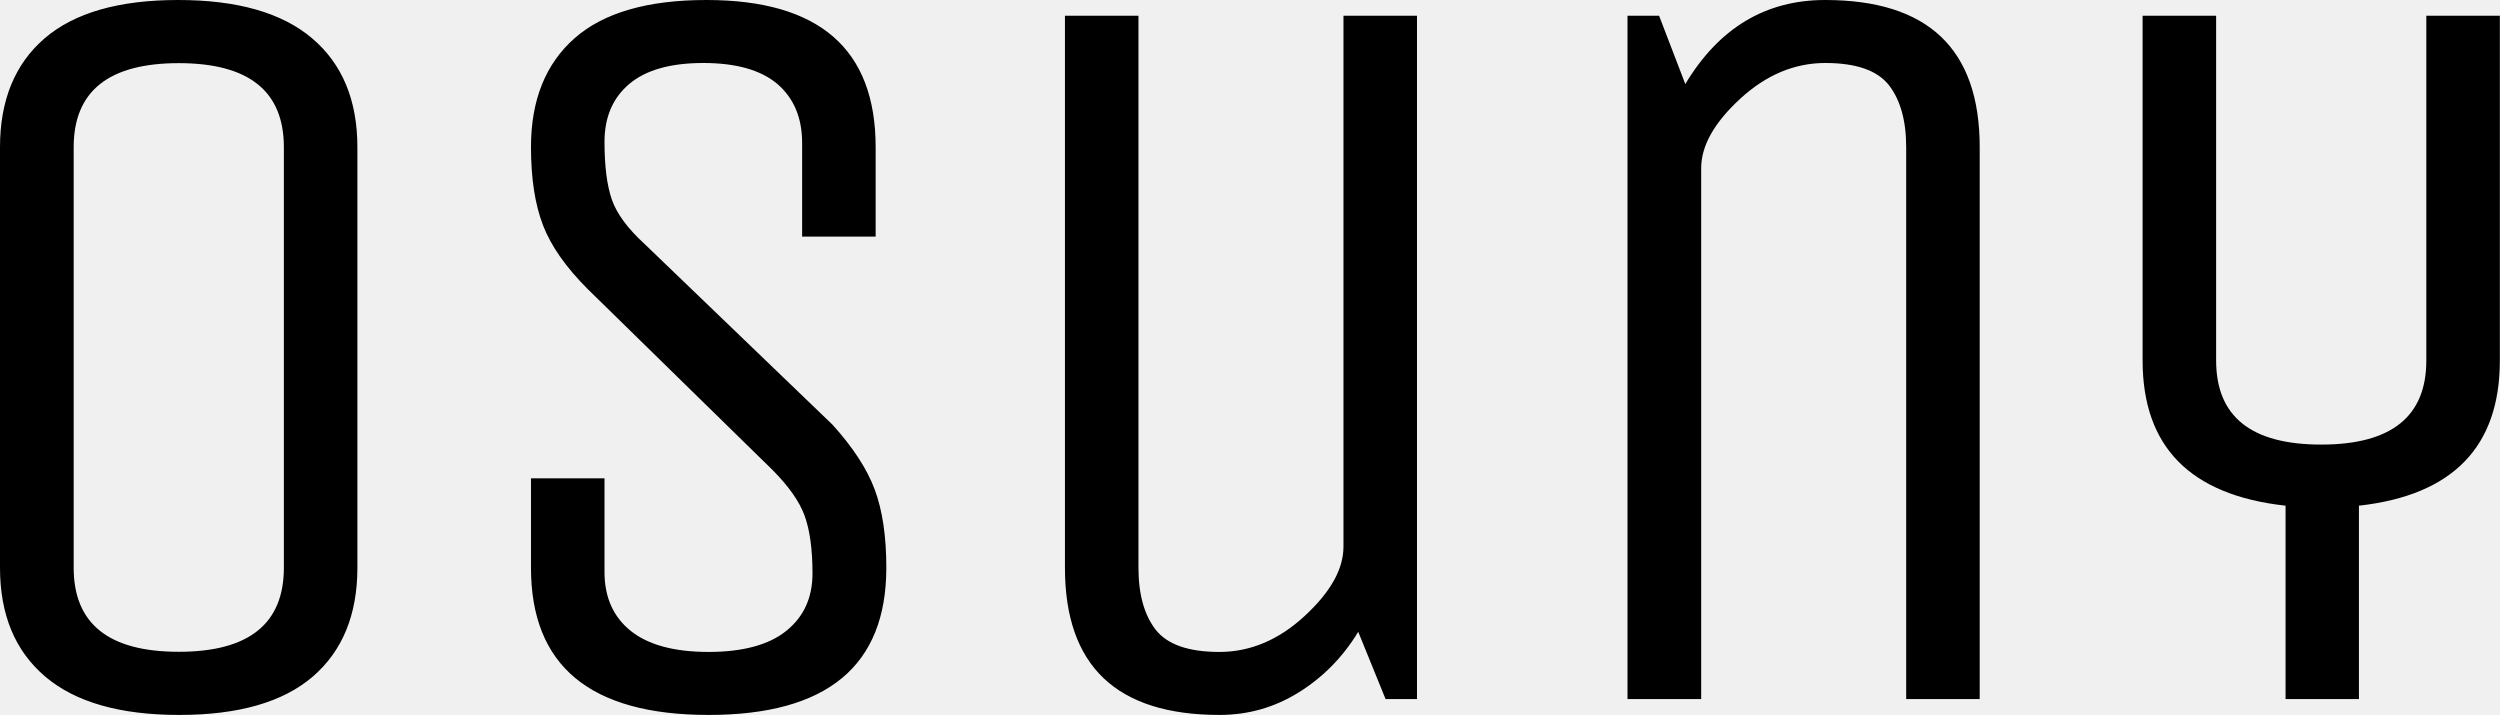
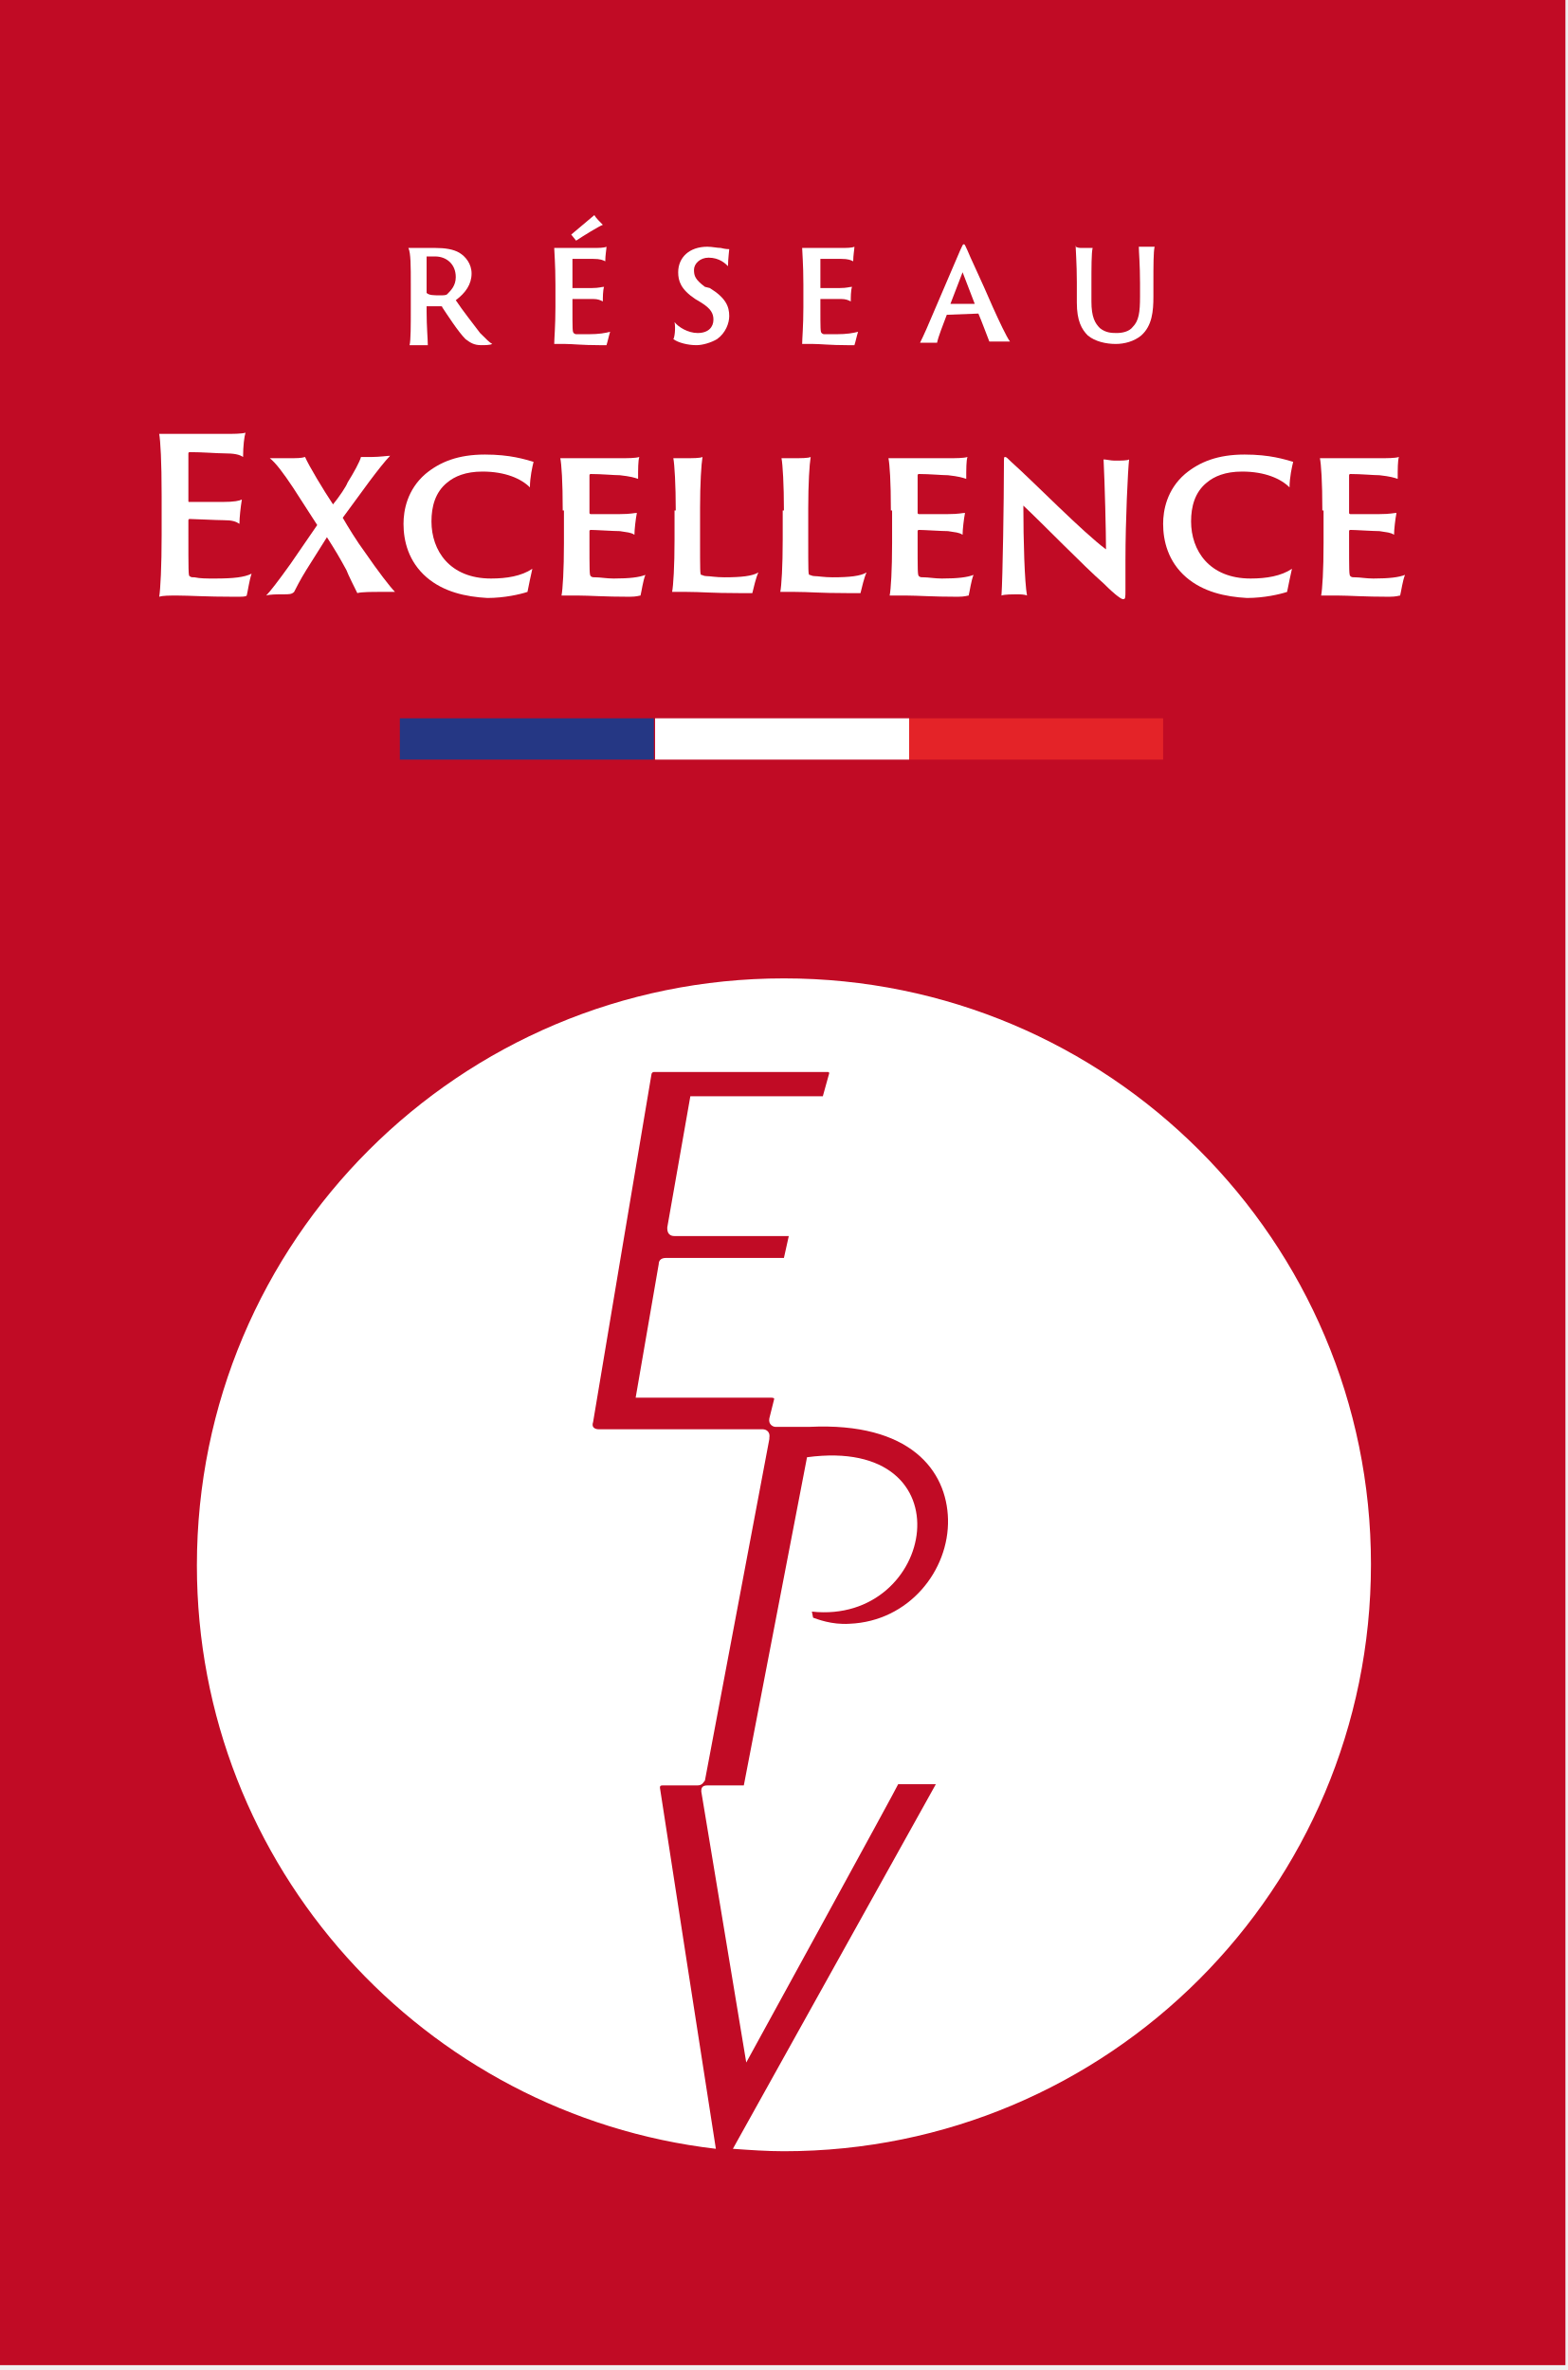
- <svg xmlns="http://www.w3.org/2000/svg" version="1.2" baseProfile="tiny" width="1591.4" height="455.1" overflow="visible" xml:space="preserve">
-   <switch>
-     <g>
-       <g fill="#000000">
-         <path d="M227.5 93.7v267.7c0 29.9-9.5 53-28.4 69.3-19 16.3-47.3 24.4-85 24.4S48 447 28.8 430.7C9.6 414.4 0 391.3 0 361.4V93.7c0-29.9 9.5-53 28.4-69.3C47.4 8.1 75.7 0 113.4 0s66.1 8.1 85.3 24.4c19.2 16.3 28.8 39.4 28.8 69.3zm-46.8 267.7V93.7c0-35.7-22.3-53.5-66.9-53.5-44.6 0-66.9 17.8-66.9 53.5v267.7c0 35.7 22.3 53.5 66.9 53.5 44.6 0 66.9-17.8 66.9-53.5zM564.2 361.4c0 62.5-37.7 93.7-113.1 93.7-75.4 0-113.1-31.2-113.1-93.7v-56.9h46.8v59.6c0 16.1 5.6 28.6 16.7 37.5 11.1 8.9 27.7 13.4 49.5 13.4 21.9 0 38.4-4.5 49.5-13.4 11.1-8.9 16.7-21.1 16.7-36.5 0-15.4-1.7-27.7-5-36.8-3.3-9.1-10.2-18.8-20.4-29.1L374.1 184c-13.8-13.8-23.3-27.3-28.4-40.5-5.1-13.2-7.7-29.8-7.7-49.9 0-29.9 9.3-53 27.8-69.3C384.2 8.1 412.2 0 449.7 0c71.8 0 107.7 31.2 107.7 93.7v56.9h-46.8V91c0-16.1-5.3-28.5-15.7-37.5-10.5-8.9-26.2-13.4-47.2-13.4-21 0-36.7 4.5-47.2 13.4s-15.7 21.2-15.7 36.8c0 15.6 1.6 27.9 4.7 36.8 3.1 8.9 10 18.3 20.7 28.1L530 270.4c12.9 14.3 21.9 28 26.8 41.2 4.9 13.1 7.4 29.7 7.4 49.8zM677.9 361.4V10h46.8v351.4c0 17 3.7 30.1 11 39.5 7.4 9.4 20.9 14.1 40.5 14.1s37.7-7.6 54.2-22.8c16.5-15.2 24.8-29.9 24.8-44.2V10H902v435h-20l-17.4-42.8c-9.8 16.1-22.4 28.9-37.8 38.5-15.4 9.6-32.2 14.4-50.5 14.4-65.6 0-98.4-31.2-98.4-93.7zM1082.8 445H1036V10h20.1l16.7 43.5c21.4-35.7 51.1-53.5 89-53.5 65.6 0 98.4 31.2 98.4 93.7V445h-46.8V93.7c0-16.9-3.7-30.1-11-39.5-7.4-9.4-20.9-14.1-40.5-14.1s-37.7 7.6-54.2 22.8c-16.5 15.2-24.8 29.9-24.8 44.2V445zM1501.7 445h-46.8V321.9c-60.7-6.7-91-37.5-91-92.4V10h46.8v219.5c0 35.7 22.3 53.5 66.9 53.5 44.6 0 66.9-17.8 66.9-53.5V10h46.8v219.5c0 54.9-29.9 85.7-89.7 92.4V445z" />
-       </g>
-     </g>
-   </switch>
+ <svg xmlns="http://www.w3.org/2000/svg" width="129" height="195" viewBox="0 0 129 195" fill="none">
+   <path d="M128.8 0H0V194.6H128.8V0Z" fill="#C10B25" />
+   <path d="M64.5 80.5C37.8 80.5 16.2 102.1 16.2 128.8C16.2 153.6 34.9 174 58.9 176.8C58.6 174.9 54.3 147.2 54.3 147.1C54.3 147 54.3 146.9 54.5 146.9H57.4C57.8 146.9 57.9 146.6 58 146.5L63.3 118.4C63.3 118.4 63.3 118.4 63.3 118.3C63.4 117.7 62.9 117.6 62.8 117.6C60 117.6 49.4 117.6 49.3 117.6C49.2 117.6 48.6 117.6 48.8 117C48.8 117 53.2 90.7 53.6 88.4C53.6 88.3 53.7 88.2 53.8 88.2H68.1C68.3 88.2 68.2 88.4 68.2 88.4L67.7 90.2H56.8L54.9 101C54.9 101.2 54.9 101.7 55.5 101.7H64.9L64.5 103.5C64.5 103.5 64.5 103.5 64.4 103.5H54.8C54.3 103.5 54.2 103.8 54.2 104L52.3 115H63.5C63.7 115 63.7 115.1 63.7 115.1L63.3 116.7C63.2 117.2 63.6 117.4 63.8 117.4H66.6C74.9 117 77.9 121 78 125C78.1 129.2 74.8 133.4 69.9 133.6C68.4 133.7 67.2 133.2 66.9 133.1L66.8 132.6C77 133.7 79.8 118.1 66.4 119.9L61.2 146.9H58.2C57.7 146.9 57.7 147.2 57.7 147.4L61.4 169.7C61.4 169.7 73.9 146.9 73.9 146.8H77L60.3 176.8C61.7 176.9 63.1 177 64.5 177C91.2 177 112.8 155.4 112.8 128.7C112.8 102.1 91.2 80.5 64.5 80.5Z" fill="white" />
+   <path d="M33.8 23.4C33.8 21.9 33.8 20.8 33.6 20.4C33.8 20.4 34 20.4 34.2 20.4C34.4 20.4 35.3 20.4 35.8 20.4C36.6 20.4 37.3 20.5 37.8 20.8C38.3 21.1 38.8 21.7 38.8 22.5C38.8 23.4 38.3 24.1 37.5 24.7C38.1 25.6 38.9 26.6 39.5 27.4C40 27.9 40.3 28.2 40.5 28.3C40.3 28.4 39.9 28.4 39.6 28.4C39 28.4 38.7 28.2 38.3 27.9C37.7 27.3 36.8 25.9 36.4 25.3C36.4 25.2 36.3 25.2 36.3 25.2C36.1 25.2 35.5 25.2 35.1 25.2C35.1 25.2 35.1 25.2 35.1 25.3V25.6C35.1 26.9 35.2 27.9 35.2 28.4C35.1 28.4 34.8 28.4 34.6 28.4C34.3 28.4 33.9 28.4 33.7 28.4C33.8 28 33.8 26.7 33.8 25.4V23.4ZM35.1 24.1C35.1 24.2 35.1 24.2 35.1 24.1C35.3 24.3 35.7 24.3 36.2 24.3C36.5 24.3 36.7 24.3 36.8 24.2C37.1 23.9 37.5 23.5 37.5 22.8C37.5 21.7 36.7 21.1 35.8 21.1C35.5 21.1 35.3 21.1 35.1 21.1C35.1 21.1 35.1 21.1 35.1 21.2V24.1Z" fill="white" />
+   <path d="M45.7 23.4C45.7 21.7 45.6 20.7 45.6 20.4C45.8 20.4 46.1 20.4 46.4 20.4H48.9C49.2 20.4 49.7 20.4 49.9 20.3C49.9 20.5 49.8 21 49.8 21.5C49.6 21.4 49.4 21.3 48.8 21.3C48.5 21.3 47.8 21.3 47.1 21.3V23.7C47.3 23.7 48.4 23.7 48.7 23.7C49.3 23.7 49.5 23.6 49.7 23.6C49.6 23.9 49.6 24.5 49.6 24.8C49.4 24.7 49.2 24.6 48.8 24.6C48.5 24.6 47.4 24.6 47.1 24.6V25.2C47.1 27.1 47.1 27.3 47.2 27.4C47.2 27.4 47.3 27.5 47.4 27.5C47.7 27.5 48 27.5 48.4 27.5C49.3 27.5 49.8 27.4 50.2 27.3C50.1 27.6 50 28.1 49.9 28.4C49.9 28.4 49.7 28.4 49.3 28.4C47.9 28.4 47.1 28.3 46.5 28.3C46.1 28.3 45.8 28.3 45.6 28.3C45.6 27.9 45.7 26.8 45.7 25.3V23.4ZM48.9 17.7C49 17.9 49.4 18.3 49.6 18.5C49.3 18.6 48 19.4 47.4 19.8L47 19.3L48.9 17.7Z" fill="white" />
+   <path d="M55.5 26.5C55.8 26.9 56.6 27.4 57.4 27.4C58.3 27.4 58.7 26.9 58.7 26.3C58.7 25.8 58.5 25.4 57.7 24.9L57.2 24.6C56 23.8 55.8 23.1 55.8 22.4C55.8 21.2 56.7 20.3 58.2 20.3C58.6 20.3 59 20.4 59.3 20.4C59.7 20.5 59.9 20.5 60 20.5C60 20.6 59.9 21.3 59.9 21.9C59.7 21.7 59.2 21.2 58.3 21.2C57.6 21.2 57.1 21.7 57.1 22.2C57.1 22.7 57.2 23 58 23.6L58.4 23.7C59.7 24.5 60 25.2 60 26C60 26.6 59.7 27.4 59 27.9C58.5 28.2 57.8 28.4 57.3 28.4C56.6 28.4 55.8 28.2 55.4 27.9C55.5 27.8 55.6 27 55.5 26.5Z" fill="white" />
+   <path d="M66.1 23.4C66.1 21.7 66 20.7 66 20.4C66.2 20.4 66.5 20.4 66.8 20.4H69.3C69.6 20.4 70.1 20.4 70.3 20.3C70.3 20.5 70.2 21 70.2 21.5C70 21.4 69.8 21.3 69.2 21.3C68.9 21.3 68.2 21.3 67.5 21.3V23.7C67.7 23.7 68.8 23.7 69.1 23.7C69.7 23.7 69.9 23.6 70.1 23.6C70 23.9 70 24.5 70 24.8C69.8 24.7 69.6 24.6 69.2 24.6C68.9 24.6 67.8 24.6 67.5 24.6V25.2C67.5 27.1 67.5 27.3 67.6 27.4C67.6 27.4 67.7 27.5 67.8 27.5C68.1 27.5 68.4 27.5 68.8 27.5C69.7 27.5 70.2 27.4 70.6 27.3C70.5 27.6 70.4 28.1 70.3 28.4C70.3 28.4 70.1 28.4 69.7 28.4C68.3 28.4 67.5 28.3 66.9 28.3C66.5 28.3 66.2 28.3 66 28.3C66 27.9 66.1 26.8 66.1 25.3V23.4Z" fill="white" />
+   <path d="M77.9 25.9C77.6 26.7 77.2 27.7 77.1 28.2C77 28.2 76.8 28.2 76.5 28.2C76.2 28.2 75.8 28.2 75.7 28.2C76 27.6 76.4 26.7 76.9 25.5L79 20.6C79.2 20.2 79.2 20.1 79.3 20.1C79.4 20.1 79.4 20.2 79.6 20.6C79.7 20.9 80.8 23.2 81.7 25.3C82.2 26.4 82.8 27.7 83.1 28.1C82.8 28.1 82.6 28.1 82.4 28.1C82 28.1 81.6 28.1 81.4 28.1C81.2 27.6 80.8 26.5 80.5 25.8L77.9 25.9ZM80.2 25L79.2 22.4L78.2 25H80.2Z" fill="white" />
+   <path d="M88.9 20.4C89.3 20.4 89.7 20.4 89.9 20.4C89.8 20.8 89.8 22 89.8 23.4V24.8C89.8 26.1 90.1 26.6 90.5 27C91 27.4 91.5 27.4 91.9 27.4C92.3 27.4 92.9 27.3 93.2 26.9C93.7 26.4 93.8 25.7 93.8 24.4V23.3C93.8 21.8 93.7 20.7 93.7 20.3C93.8 20.3 94.1 20.3 94.3 20.3C94.6 20.3 94.9 20.3 95 20.3C94.9 20.7 94.9 21.9 94.9 23.3V24.4C94.9 25.6 94.8 26.8 93.9 27.6C93.3 28.1 92.5 28.3 91.8 28.3C91 28.3 90.1 28.1 89.5 27.6C89 27.1 88.6 26.4 88.6 24.9V23.2C88.6 21.7 88.5 20.5 88.5 20.2C88.4 20.3 88.7 20.4 88.9 20.4Z" fill="white" />
+   <path d="M13.3 40.8C13.3 37.9 13.2 36.3 13.1 35.7C13.4 35.7 14 35.7 14.5 35.7H18.6C19.1 35.7 19.9 35.7 20.2 35.6C20.1 35.9 20 36.7 20 37.6C19.7 37.4 19.3 37.3 18.4 37.3C17.8 37.3 16.7 37.2 15.6 37.2C15.6 37.2 15.5 37.2 15.5 37.3V41.2C15.5 41.3 15.5 41.3 15.6 41.3C15.9 41.3 17.7 41.3 18.3 41.3C19.3 41.3 19.7 41.2 19.9 41.1C19.8 41.7 19.7 42.6 19.7 43.1C19.4 42.9 19.1 42.8 18.4 42.8C17.8 42.8 16 42.7 15.6 42.7C15.6 42.7 15.5 42.7 15.5 42.8V43.8C15.5 46.9 15.5 47.4 15.6 47.4C15.7 47.5 15.8 47.5 16 47.5C16.5 47.6 16.9 47.6 17.7 47.6C19.2 47.6 20.1 47.5 20.7 47.2C20.5 47.8 20.4 48.6 20.3 49C20.2 49.1 20 49.1 19.3 49.1C16.9 49.1 15.6 49 14.6 49C13.9 49 13.4 49 13.1 49.1C13.2 48.5 13.3 46.6 13.3 44V40.8Z" fill="white" />
+   <path d="M23.3 48.9C22.8 48.9 22.2 48.9 21.9 49C22.2 48.7 22.9 47.8 23.9 46.4L26.1 43.2L24.1 40.1C23.3 38.9 22.7 38.1 22.2 37.7C22.6 37.7 23.2 37.7 23.8 37.7C24.4 37.7 24.8 37.7 25.1 37.6C25.4 38.3 26.6 40.3 27.4 41.5C27.9 40.9 28.5 40 28.6 39.7C29.1 38.9 29.6 38 29.7 37.6C29.8 37.6 30.2 37.6 30.6 37.6C31.2 37.6 31.9 37.5 32.1 37.5C31.7 37.9 31 38.8 30.4 39.6L28.2 42.6C28.6 43.3 29.4 44.6 30 45.4C31.1 47 32.1 48.3 32.5 48.7C32.2 48.7 31.6 48.7 31.2 48.7C30.7 48.7 29.7 48.7 29.4 48.8C29.3 48.6 28.6 47.2 28.5 46.9C27.9 45.8 27.6 45.3 26.9 44.2L25.2 46.9C24.7 47.7 24.3 48.5 24.2 48.7C24 48.9 23.8 48.9 23.3 48.9Z" fill="white" />
+   <path d="M35.1 47.5C33.6 46.2 33.2 44.5 33.2 43.1C33.2 42 33.5 40.3 35 39C36.2 38 37.7 37.4 39.9 37.4C42 37.4 43.2 37.8 43.9 38C43.8 38.4 43.6 39.3 43.6 40.1C42.9 39.4 41.6 38.8 39.7 38.8C38.3 38.8 37.4 39.2 36.8 39.7C35.8 40.5 35.5 41.7 35.5 42.9C35.5 45.3 37 47.6 40.4 47.6C41.7 47.6 42.9 47.4 43.8 46.8C43.7 47.2 43.5 48.2 43.4 48.7C42.8 48.9 41.5 49.2 40.1 49.2C38.3 49.1 36.5 48.7 35.1 47.5Z" fill="white" />
+   <path d="M46.3 42C46.3 39.6 46.2 38.2 46.1 37.7C46.4 37.7 46.9 37.7 47.4 37.7H51.1C51.6 37.7 52.3 37.7 52.6 37.6C52.5 37.9 52.5 38.6 52.5 39.4C52.2 39.3 51.9 39.2 51 39.1C50.5 39.1 49.5 39 48.6 39C48.6 39 48.5 39 48.5 39.1V42.2C48.5 42.2 48.5 42.3 48.6 42.3C48.9 42.3 50.4 42.3 51 42.3C51.9 42.3 52.2 42.2 52.4 42.2C52.3 42.7 52.2 43.6 52.2 44C51.9 43.8 51.6 43.8 51 43.7C50.5 43.7 49 43.6 48.6 43.6C48.6 43.6 48.5 43.6 48.5 43.7V44.4C48.5 47 48.5 47.3 48.6 47.4C48.7 47.5 48.8 47.5 49 47.5C49.4 47.5 49.9 47.6 50.5 47.6C51.8 47.6 52.6 47.5 53.1 47.3C52.9 47.8 52.8 48.6 52.7 49C52.6 49 52.4 49.1 51.8 49.1C49.7 49.1 48.5 49 47.6 49C46.9 49 46.4 49 46.2 49C46.3 48.5 46.4 46.9 46.4 44.7V42H46.3Z" fill="white" />
+   <path d="M55.6 42C55.6 39.9 55.5 38.2 55.4 37.7C55.6 37.7 56.1 37.7 56.4 37.7C57 37.7 57.6 37.7 57.8 37.6C57.7 38.2 57.6 39.8 57.6 41.8V44.3C57.6 47 57.6 47.3 57.7 47.3C57.8 47.3 57.9 47.4 58.1 47.4C58.4 47.4 58.9 47.5 59.6 47.5C61 47.5 61.9 47.4 62.4 47.1C62.2 47.5 62 48.4 61.9 48.8C61.8 48.8 61.6 48.8 60.8 48.8C58.5 48.8 57.7 48.7 56.5 48.7C55.9 48.7 55.6 48.7 55.3 48.7C55.4 48.2 55.5 46.6 55.5 44.4V42H55.6Z" fill="white" />
+   <path d="M64.5 42C64.5 39.9 64.4 38.2 64.3 37.7C64.5 37.7 65 37.7 65.3 37.7C65.9 37.7 66.5 37.7 66.7 37.6C66.6 38.2 66.5 39.8 66.5 41.8V44.3C66.5 47 66.5 47.3 66.6 47.3C66.7 47.3 66.8 47.4 67 47.4C67.3 47.4 67.8 47.5 68.5 47.5C69.9 47.5 70.8 47.4 71.3 47.1C71.1 47.5 70.9 48.4 70.8 48.8C70.7 48.8 70.5 48.8 69.7 48.8C67.4 48.8 66.6 48.7 65.4 48.7C64.8 48.7 64.5 48.7 64.2 48.7C64.3 48.2 64.4 46.6 64.4 44.4V42H64.5Z" fill="white" />
+   <path d="M73.3 42C73.3 39.6 73.2 38.2 73.1 37.7C73.4 37.7 73.9 37.7 74.4 37.7H78.1C78.6 37.7 79.3 37.7 79.6 37.6C79.5 37.9 79.5 38.6 79.5 39.4C79.2 39.3 78.9 39.2 78 39.1C77.5 39.1 76.5 39 75.6 39C75.6 39 75.5 39 75.5 39.1V42.2C75.5 42.2 75.5 42.3 75.6 42.3C75.9 42.3 77.4 42.3 78 42.3C78.9 42.3 79.2 42.2 79.4 42.2C79.3 42.7 79.2 43.6 79.2 44C78.9 43.8 78.6 43.8 78 43.7C77.5 43.7 76 43.6 75.6 43.6C75.6 43.6 75.5 43.6 75.5 43.7V44.4C75.5 47 75.5 47.3 75.6 47.4C75.7 47.5 75.8 47.5 76 47.5C76.4 47.5 76.9 47.6 77.5 47.6C78.8 47.6 79.6 47.5 80.1 47.3C79.9 47.8 79.8 48.6 79.7 49C79.6 49 79.4 49.1 78.8 49.1C76.7 49.1 75.5 49 74.6 49C73.9 49 73.4 49 73.2 49C73.3 48.5 73.4 46.9 73.4 44.7V42H73.3Z" fill="white" />
+   <path d="M83.6 48.9C83.4 48.9 82.6 48.9 82.4 49C82.5 47.6 82.6 41 82.6 38.4C82.6 37.6 82.6 37.6 82.7 37.6C82.8 37.6 82.9 37.7 83.2 38C85 39.6 89.1 43.8 91 45.2C91 43.8 90.9 39.8 90.8 37.8C91 37.8 91.4 37.9 91.7 37.9C92.2 37.9 92.8 37.9 92.9 37.8C92.8 38.7 92.6 42.8 92.6 46.1C92.6 46.9 92.6 48.1 92.6 48.5C92.6 49.2 92.6 49.3 92.4 49.3C92.3 49.3 91.9 49.1 90.8 48C89.2 46.6 85.8 43.1 84.2 41.6C84.2 44.5 84.3 47.9 84.5 49C84.3 48.9 83.9 48.9 83.6 48.9Z" fill="white" />
+   <path d="M97.6 47.5C96.1 46.2 95.7 44.5 95.7 43.1C95.7 42 96 40.3 97.5 39C98.7 38 100.2 37.4 102.4 37.4C104.5 37.4 105.7 37.8 106.4 38C106.3 38.4 106.1 39.3 106.1 40.1C105.4 39.4 104.1 38.8 102.2 38.8C100.8 38.8 99.9 39.2 99.3 39.7C98.3 40.5 98 41.7 98 42.9C98 45.3 99.5 47.6 102.9 47.6C104.2 47.6 105.4 47.4 106.3 46.8C106.2 47.2 106 48.2 105.9 48.7C105.3 48.9 104 49.2 102.6 49.2C100.8 49.1 99 48.7 97.6 47.5Z" fill="white" />
+   <path d="M108.8 42C108.8 39.6 108.7 38.2 108.6 37.7C108.9 37.7 109.4 37.7 109.9 37.7H113.6C114.1 37.7 114.8 37.7 115.1 37.6C115 37.9 115 38.6 115 39.4C114.7 39.3 114.4 39.2 113.5 39.1C113 39.1 112 39 111.1 39C111.1 39 111 39 111 39.1V42.2C111 42.2 111 42.3 111.1 42.3C111.4 42.3 112.9 42.3 113.5 42.3C114.4 42.3 114.7 42.2 114.9 42.2C114.8 42.7 114.7 43.6 114.7 44C114.4 43.8 114.1 43.8 113.5 43.7C113 43.7 111.5 43.6 111.1 43.6C111.1 43.6 111 43.6 111 43.7V44.4C111 47 111 47.3 111.1 47.4C111.2 47.5 111.3 47.5 111.5 47.5C111.9 47.5 112.4 47.6 113 47.6C114.3 47.6 115.1 47.5 115.6 47.3C115.4 47.8 115.3 48.6 115.2 49C115.1 49 114.9 49.1 114.3 49.1C112.2 49.1 111 49 110.1 49C109.4 49 108.9 49 108.7 49C108.8 48.5 108.9 46.9 108.9 44.7V42H108.8Z" fill="white" />
+   <path d="M95.7 59.1H74.8V62.5H95.7V59.1Z" fill="#E42328" />
+   <path d="M74.8 59.1H53.9V62.5H74.8V59.1Z" fill="white" />
+   <path d="M53.8 59.1H32.9V62.5H53.8V59.1Z" fill="#253784" />
</svg>
